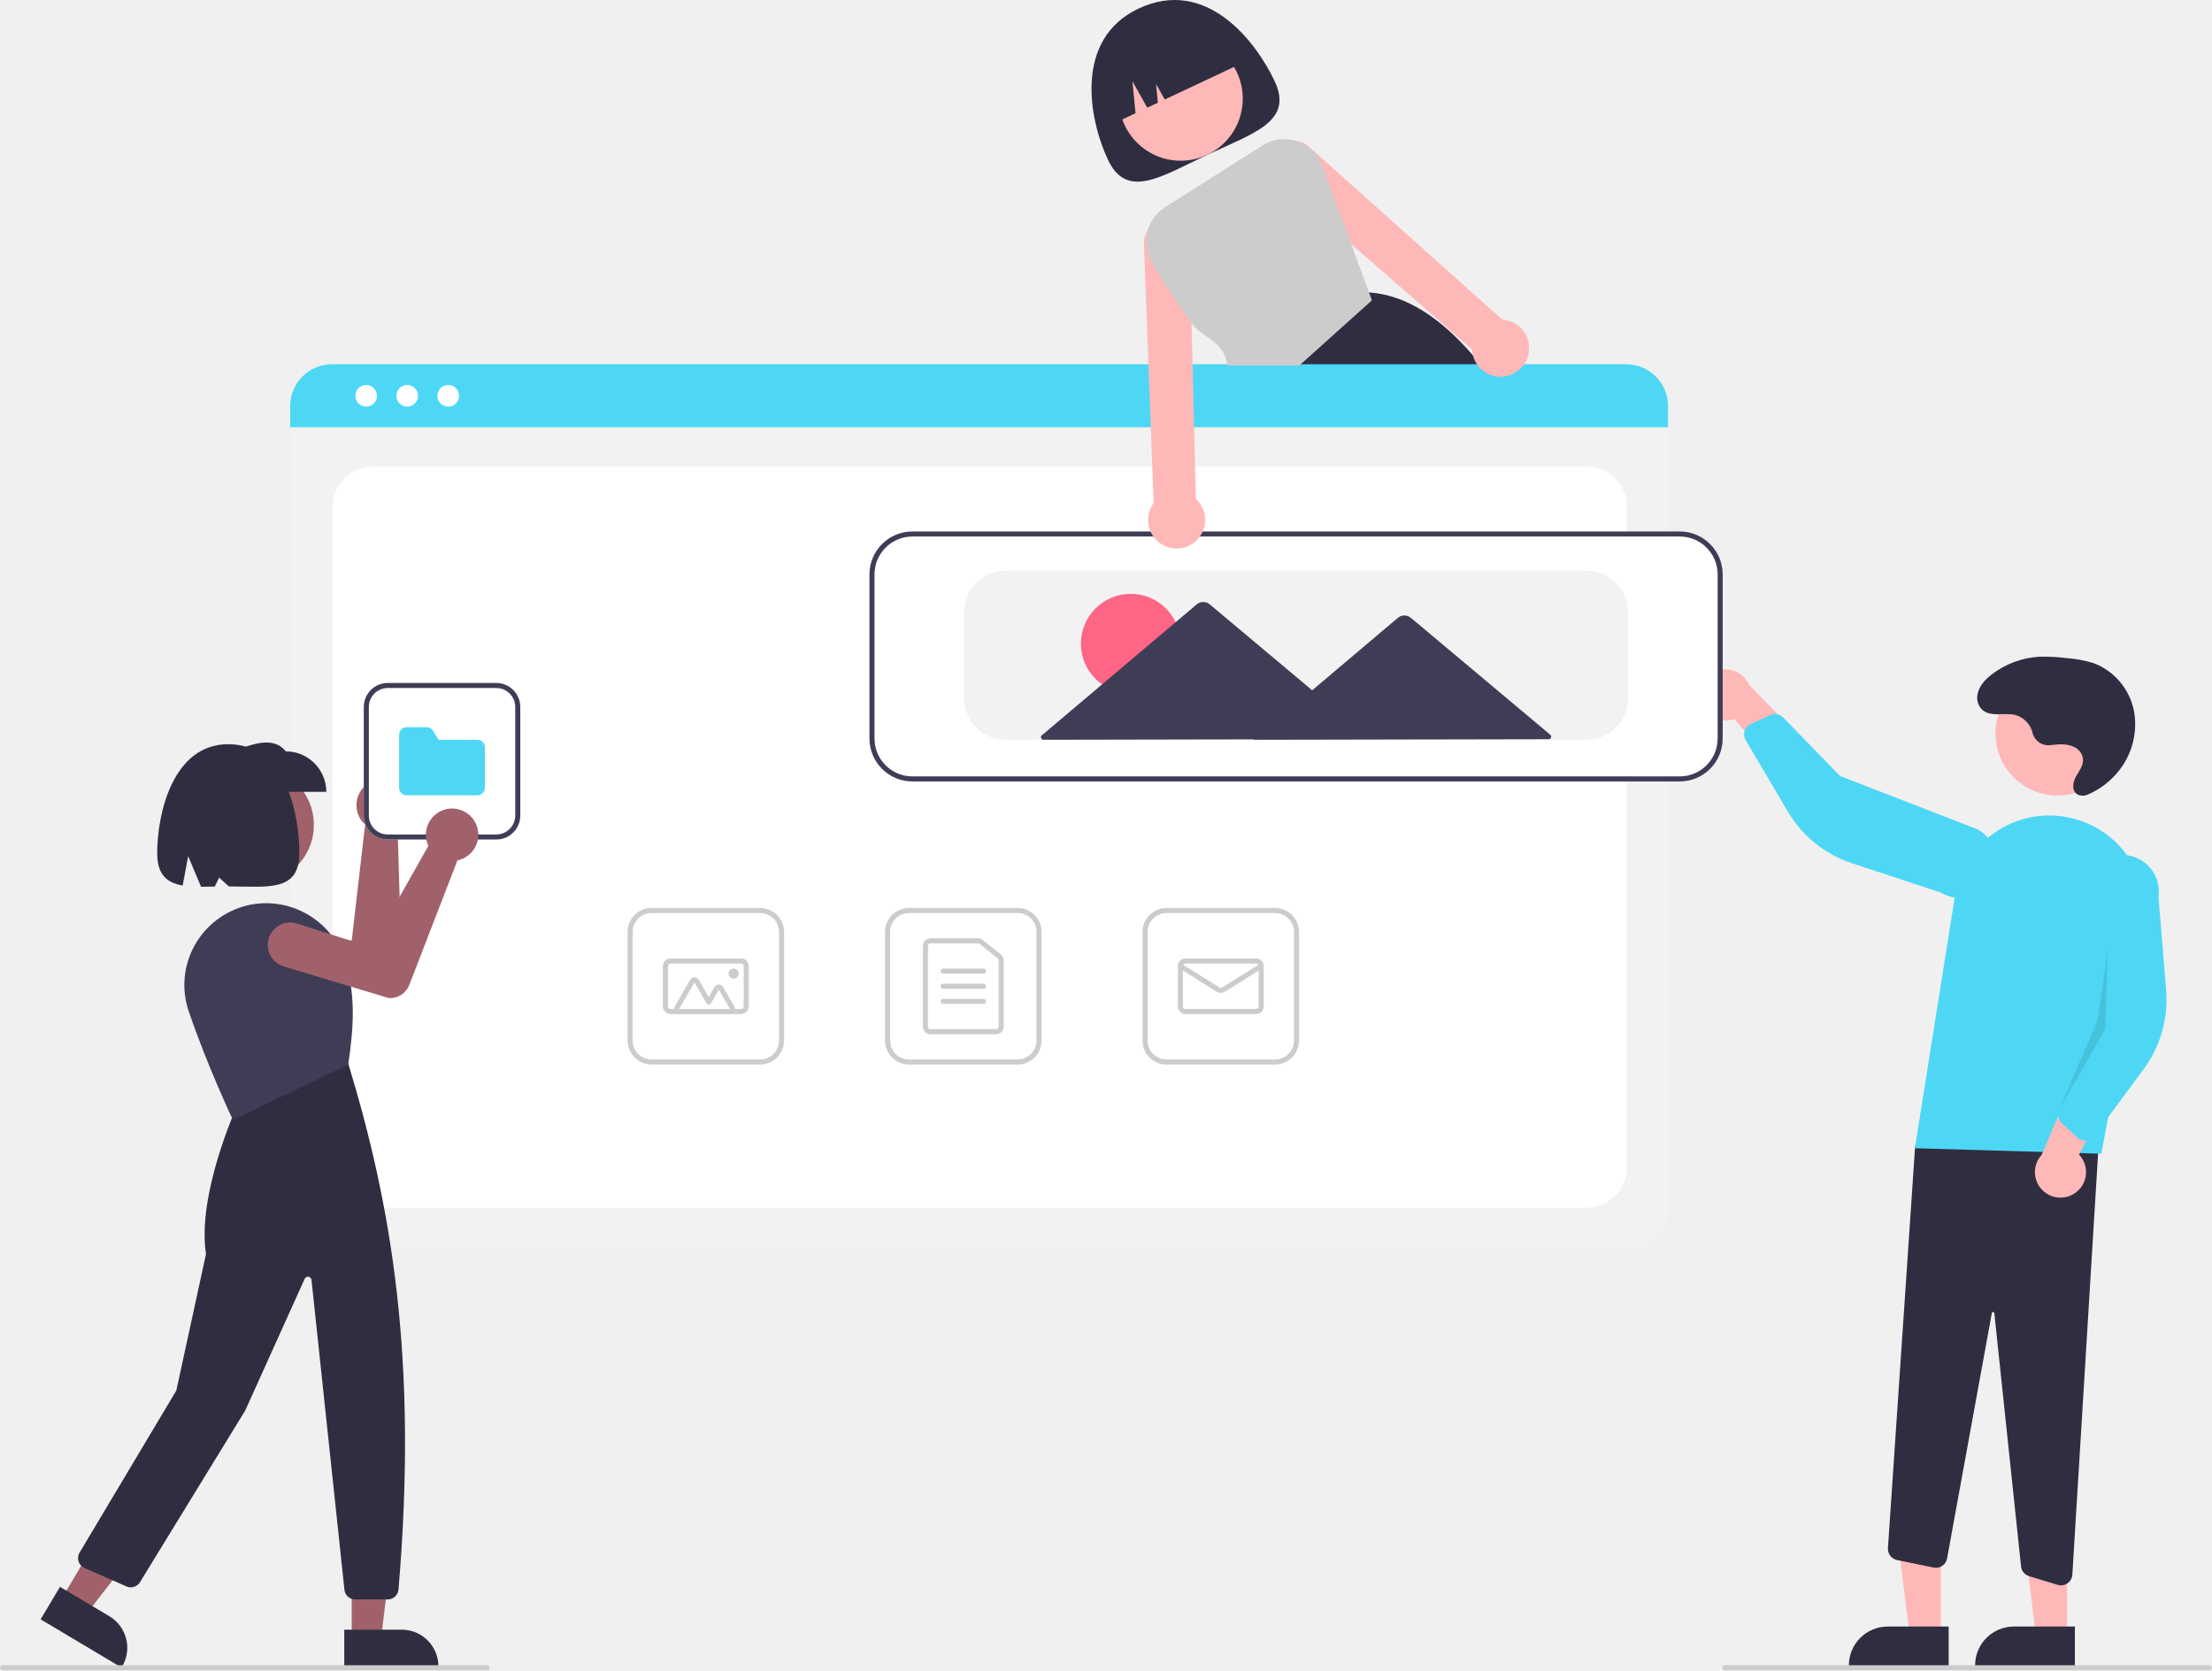
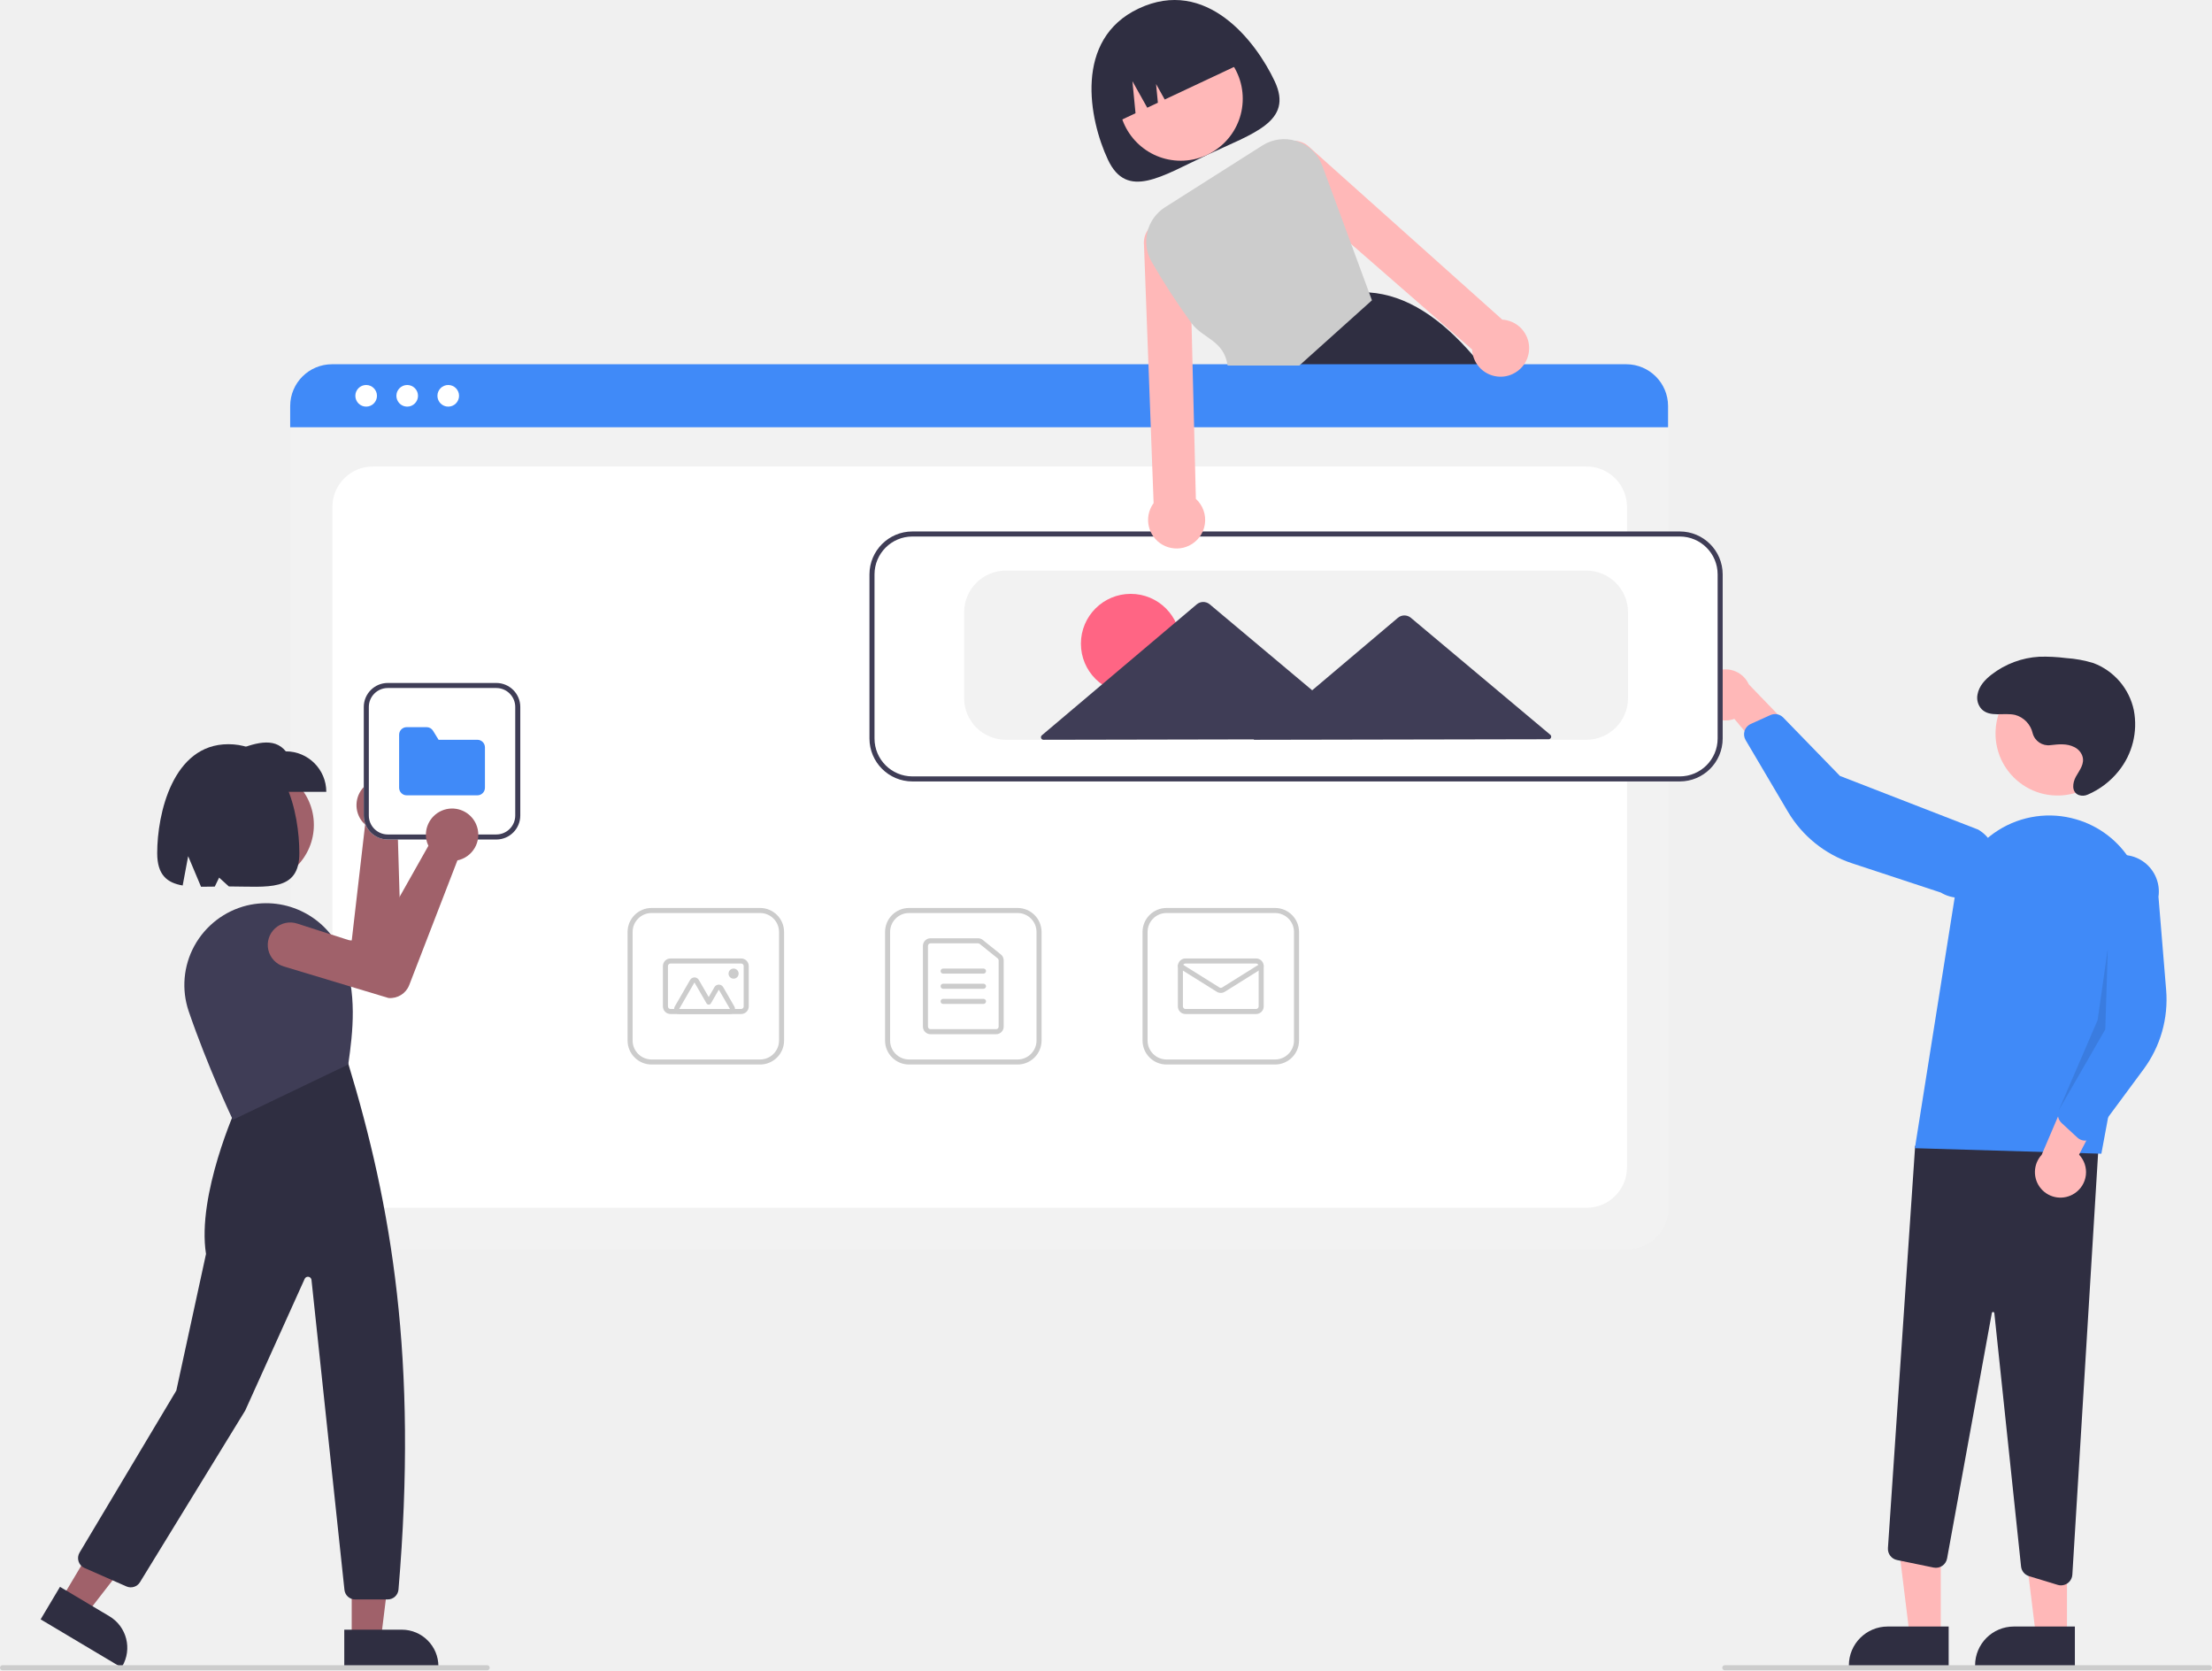
<svg xmlns="http://www.w3.org/2000/svg" id="a27520da-4319-485c-96d7-e776d7397e13" data-name="Layer 1" width="876.272" height="661.473" viewBox="0 0 876.272 661.473">
  <path d="M685.834,138.655c7.516,15.995-8.411,20.526-26.655,29.099s-31.898,17.942-39.414,1.947-13.615-47.743,12.195-59.871C658.66,97.284,678.318,122.659,685.834,138.655Z" transform="translate(-180.8642 -106.4605)" fill="#2f2e41" />
  <circle cx="467.746" cy="39.089" r="24.561" fill="#ffb8b8" />
  <path d="M770.29,254.473c-.85-1.11-1.7-2.2-2.56-3.26q-1.665-2.07-3.35-4.01c-12.73-14.69-26.27-23.94-41.18-24.93h-.02l-.22-.02-29.71,28.96-10.1,9.84.22.54,5.45,13.57h95.49A234.834,234.834,0,0,0,770.29,254.473Z" transform="translate(-180.8642 -106.4605)" fill="#2f2e41" />
  <path d="M621.902,155.438l0,0,8.792-4.131-1.225-12.683,5.879,10.496,4.202-1.975-.714-7.399,3.43,6.123,31.224-14.673,0,0a26,26,0,0,0-34.589-12.474l-4.525,2.126A26,26,0,0,0,621.902,155.438Z" transform="translate(-180.8642 -106.4605)" fill="#2f2e41" />
  <path d="M825.39,601.261H312.552a16.519,16.519,0,0,1-16.5-16.5V276.607a12.102,12.102,0,0,1,12.088-12.088H829.593a12.311,12.311,0,0,1,12.297,12.297V584.761A16.519,16.519,0,0,1,825.39,601.261Z" transform="translate(-180.8642 -106.4605)" fill="#f2f2f2" />
  <path d="M328.552,584.761h480.839a16,16,0,0,0,16-16V307.213a16,16,0,0,0-16-16H328.552a16,16,0,0,0-16,16V568.761A16,16,0,0,0,328.552,584.761Z" transform="translate(-180.8642 -106.4605)" fill="#fff" />
-   <path d="M841.66,275.663H295.82v-8.4a16.574,16.574,0,0,1,16.56-16.55H825.1a16.574,16.574,0,0,1,16.56,16.55Z" transform="translate(-180.8642 -106.4605)" fill="#4ed7f5" />
+   <path d="M841.66,275.663H295.82v-8.4a16.574,16.574,0,0,1,16.56-16.55H825.1a16.574,16.574,0,0,1,16.56,16.55Z" transform="translate(-180.8642 -106.4605)" fill="#408AF8" />
  <circle cx="145.051" cy="156.752" r="4.283" fill="#fff" />
  <circle cx="161.31" cy="156.752" r="4.283" fill="#fff" />
  <circle cx="177.569" cy="156.752" r="4.283" fill="#fff" />
  <path d="M583.974,528.04h-43a9.511,9.511,0,0,1-9.5-9.5v-43a9.511,9.511,0,0,1,9.5-9.5h43a9.511,9.511,0,0,1,9.5,9.5v43A9.511,9.511,0,0,1,583.974,528.04Zm-43-60a7.508,7.508,0,0,0-7.5,7.5v43a7.508,7.508,0,0,0,7.5,7.5h43a7.508,7.508,0,0,0,7.5-7.5v-43a7.508,7.508,0,0,0-7.5-7.5Z" transform="translate(-180.8642 -106.4605)" fill="#ccc" />
  <path d="M575.474,516.04h-26a3.003,3.003,0,0,1-3-3v-32a3.003,3.003,0,0,1,3-3h18.839a3.007,3.007,0,0,1,1.879.662l7.16,5.754a2.984,2.984,0,0,1,1.121,2.338v26.246A3.003,3.003,0,0,1,575.474,516.04Zm-26-36a1.001,1.001,0,0,0-1,1v32a1.001,1.001,0,0,0,1,1h26a1.001,1.001,0,0,0,1-1v-26.246a.995.995,0,0,0-.374-.779l-7.161-5.754a1.002,1.002,0,0,0-.626-.22Z" transform="translate(-180.8642 -106.4605)" fill="#ccc" />
  <path d="M570.474,492.04h-16a1,1,0,0,1,0-2h16a1,1,0,0,1,0,2Z" transform="translate(-180.8642 -106.4605)" fill="#ccc" />
  <path d="M570.474,498.04h-16a1,1,0,0,1,0-2h16a1,1,0,0,1,0,2Z" transform="translate(-180.8642 -106.4605)" fill="#ccc" />
  <path d="M570.474,504.04h-16a1,1,0,0,1,0-2h16a1,1,0,0,1,0,2Z" transform="translate(-180.8642 -106.4605)" fill="#ccc" />
  <path d="M685.974,528.04h-43a9.511,9.511,0,0,1-9.5-9.5v-43a9.511,9.511,0,0,1,9.5-9.5h43a9.511,9.511,0,0,1,9.5,9.5v43A9.511,9.511,0,0,1,685.974,528.04Zm-43-60a7.508,7.508,0,0,0-7.5,7.5v43a7.508,7.508,0,0,0,7.5,7.5h43a7.508,7.508,0,0,0,7.5-7.5v-43a7.508,7.508,0,0,0-7.5-7.5Z" transform="translate(-180.8642 -106.4605)" fill="#ccc" />
  <path d="M678.474,508.04h-28a3.003,3.003,0,0,1-3-3v-16a3.003,3.003,0,0,1,3-3h28a3.003,3.003,0,0,1,3,3v16A3.003,3.003,0,0,1,678.474,508.04Zm-28-20a1.001,1.001,0,0,0-1,1v16a1.001,1.001,0,0,0,1,1h28a1.001,1.001,0,0,0,1-1v-16a1.001,1.001,0,0,0-1-1Z" transform="translate(-180.8642 -106.4605)" fill="#ccc" />
  <path d="M664.474,499.678a3.003,3.003,0,0,1-1.59-.453l-14.94-9.337a1,1,0,0,1,1.061-1.696l14.94,9.337a1.006,1.006,0,0,0,1.06,0l14.939-9.337a1,1,0,0,1,1.061,1.696l-14.939,9.337A3.004,3.004,0,0,1,664.474,499.678Z" transform="translate(-180.8642 -106.4605)" fill="#ccc" />
  <path d="M481.974,528.04h-43a9.511,9.511,0,0,1-9.5-9.5v-43a9.511,9.511,0,0,1,9.5-9.5h43a9.511,9.511,0,0,1,9.5,9.5v43A9.511,9.511,0,0,1,481.974,528.04Zm-43-60a7.508,7.508,0,0,0-7.5,7.5v43a7.508,7.508,0,0,0,7.5,7.5h43a7.508,7.508,0,0,0,7.5-7.5v-43a7.508,7.508,0,0,0-7.5-7.5Z" transform="translate(-180.8642 -106.4605)" fill="#ccc" />
  <path d="M474.474,508.04h-28a3.003,3.003,0,0,1-3-3v-16a3.003,3.003,0,0,1,3-3h28a3.003,3.003,0,0,1,3,3v16A3.003,3.003,0,0,1,474.474,508.04Zm-28-20a1.001,1.001,0,0,0-1,1v16a1.001,1.001,0,0,0,1,1h28a1.001,1.001,0,0,0,1-1v-16a1.001,1.001,0,0,0-1-1Z" transform="translate(-180.8642 -106.4605)" fill="#ccc" />
  <path d="M470.036,508.04h-20.124a2,2,0,0,1-1.732-3l6.062-10.5a2,2,0,0,1,3.464,0l3.915,6.781,2.268-3.929a2,2,0,0,1,3.464,0l4.415,7.647a2,2,0,0,1-1.732,3Zm0-2h0l-4.415-7.647-3.134,5.429a1.0 1,0,0,1-.866.5h0a1.0 1,0,0,1-.866-.5l-4.781-8.281-6.062,10.5Z" transform="translate(-180.8642 -106.4605)" fill="#ccc" />
  <circle cx="290.61" cy="385.579" r="2" fill="#ccc" />
  <polygon points="768.825 648.15 756.565 648.149 750.733 600.861 768.827 600.862 768.825 648.15" fill="#ffb8b8" />
  <path d="M952.816,766.494l-39.531-.001v-.5a15.386,15.386,0,0,1,15.386-15.386h.001l24.144.001Z" transform="translate(-180.8642 -106.4605)" fill="#2f2e41" />
  <polygon points="818.825 648.15 806.565 648.149 800.733 600.861 818.827 600.862 818.825 648.15" fill="#ffb8b8" />
  <path d="M1002.816,766.494l-39.531-.001v-.5a15.386,15.386,0,0,1,15.386-15.386h.001l24.144.001Z" transform="translate(-180.8642 -106.4605)" fill="#2f2e41" />
  <path d="M996.014,734.111l-11.354-3.454a4.493,4.493,0,0,1-3.166-3.833L970.908,626.498a.48.48,0,0,0-.479-.447.469.469,0,0,0-.51.409l-17.731,97.199a4.5,4.5,0,0,1-5.335,3.6L932.342,724.269a4.516,4.516,0,0,1-3.582-4.712l10.785-159.312,73.138-7.892-10.868,177.727a4.505,4.505,0,0,1-4.484,4.228A4.526,4.526,0,0,1,996.014,734.111Z" transform="translate(-180.8642 -106.4605)" fill="#2f2e41" />
  <circle cx="815.08" cy="290.487" r="24.561" fill="#ffb8b8" />
-   <path d="M939.433,561.18l15.858-99.851a37.857,37.857,0,0,1,48.005-30.399h0a37.743,37.743,0,0,1,26.601,43.262l-16.591,89.172Z" transform="translate(-180.8642 -106.4605)" fill="#4ed7f5" />
+   <path d="M939.433,561.18l15.858-99.851a37.857,37.857,0,0,1,48.005-30.399h0a37.743,37.743,0,0,1,26.601,43.262l-16.591,89.172Z" transform="translate(-180.8642 -106.4605)" fill="#408AF8" />
  <path d="M1002.725,579.046a10.056,10.056,0,0,0,1.747-15.32l16.396-31.751-18.465,1.97-12.739,29.849a10.11,10.11,0,0,0,13.061,15.251Z" transform="translate(-180.8642 -106.4605)" fill="#ffb8b8" />
-   <path d="M1006.236,558.126a4.506,4.506,0,0,1-2.426-1.151l-6.273-5.797a4.515,4.515,0,0,1-1.092-5.054l12.537-29.718-1.779-58.72a14.497,14.497,0,1,1,28.727,3.919l3.041,36.912a46.373,46.373,0,0,1-8.938,31.397l-19.552,26.432a4.505,4.505,0,0,1-3.195,1.804A4.455,4.455,0,0,1,1006.236,558.126Z" transform="translate(-180.8642 -106.4605)" fill="#4ed7f5" />
+   <path d="M1006.236,558.126a4.506,4.506,0,0,1-2.426-1.151l-6.273-5.797a4.515,4.515,0,0,1-1.092-5.054l12.537-29.718-1.779-58.72a14.497,14.497,0,1,1,28.727,3.919l3.041,36.912a46.373,46.373,0,0,1-8.938,31.397l-19.552,26.432a4.505,4.505,0,0,1-3.195,1.804A4.455,4.455,0,0,1,1006.236,558.126Z" transform="translate(-180.8642 -106.4605)" fill="#408AF8" />
  <path d="M854.505,383.566a10.056,10.056,0,0,0,13.426,7.582l22.846,27.478,5.385-17.772-22.52-23.369a10.11,10.11,0,0,0-19.137,6.081Z" transform="translate(-180.8642 -106.4605)" fill="#ffb8b8" />
-   <path d="M872.401,394.955a4.506,4.506,0,0,1,2.006-1.786l7.784-3.517a4.515,4.515,0,0,1,5.08.965l22.478,23.132,54.766,21.257a14.497,14.497,0,1,1-14.809,24.926l-35.177-11.592a46.374,46.374,0,0,1-25.427-20.472l-16.717-28.31a4.505,4.505,0,0,1-.415-3.646A4.454,4.454,0,0,1,872.401,394.955Z" transform="translate(-180.8642 -106.4605)" fill="#4ed7f5" />
+   <path d="M872.401,394.955a4.506,4.506,0,0,1,2.006-1.786l7.784-3.517a4.515,4.515,0,0,1,5.08.965l22.478,23.132,54.766,21.257a14.497,14.497,0,1,1-14.809,24.926l-35.177-11.592a46.374,46.374,0,0,1-25.427-20.472l-16.717-28.31a4.505,4.505,0,0,1-.415-3.646A4.454,4.454,0,0,1,872.401,394.955Z" transform="translate(-180.8642 -106.4605)" fill="#408AF8" />
  <polygon points="835.002 375.652 834.002 407.652 815.58 439.663 830.962 403.99 835.002 375.652" opacity="0.1" />
  <path d="M993.13,401.563a6.423,6.423,0,0,1-7.031-4.702,9.764,9.764,0,0,0-6.951-7.274c-4.505-1.029-10.012,1.091-13.314-2.322a6.637,6.637,0,0,1-1.575-5.842c.608-3.317,2.981-5.823,5.563-7.827a34.062,34.062,0,0,1,18.866-7.051,67.677,67.677,0,0,1,10.621.528,47.009,47.009,0,0,1,10.864,1.985,25.576,25.576,0,0,1,16.002,18.68,29.528,29.528,0,0,1-6.057,24.13,31.702,31.702,0,0,1-12.161,9.259,4.744,4.744,0,0,1-3.606.183c-2.957-1.176-2.474-4.839-1.126-7.283,1.443-2.615,3.663-5.146,2.503-8.329a6.302,6.302,0,0,0-3.127-3.366c-2.94-1.499-6.228-1.145-9.389-.78Z" transform="translate(-180.8642 -106.4605)" fill="#2f2e41" />
  <path d="M846.297,415.433h-304a16.519,16.519,0,0,1-16.5-16.5v-65a16.519,16.519,0,0,1,16.5-16.5h304a16.519,16.519,0,0,1,16.5,16.5v65A16.519,16.519,0,0,1,846.297,415.433Z" transform="translate(-180.8642 -106.4605)" fill="#fff" />
  <path d="M846.297,415.933h-304a17.019,17.019,0,0,1-17-17v-65a17.019,17.019,0,0,1,17-17h304a17.019,17.019,0,0,1,17,17v65A17.019,17.019,0,0,1,846.297,415.933Zm-304-97a15.017,15.017,0,0,0-15,15v65a15.017,15.017,0,0,0,15,15h304a15.017,15.017,0,0,0,15-15v-65a15.017,15.017,0,0,0-15-15Z" transform="translate(-180.8642 -106.4605)" fill="#3f3d56" />
  <path d="M809.297,399.433h-230a16.519,16.519,0,0,1-16.5-16.5v-34a16.519,16.519,0,0,1,16.5-16.5h230a16.519,16.519,0,0,1,16.5,16.5v34A16.519,16.519,0,0,1,809.297,399.433Z" transform="translate(-180.8642 -106.4605)" fill="#f2f2f2" />
  <circle cx="447.928" cy="254.915" r="19.732" fill="#ff6584" />
  <path d="M795.004,397.442l-27.853-23.36-27.372-22.956a4,4,0,0,0-5.153.01l-27.283,23.062-6.664,5.633-10.048-8.427-30.537-25.611a4,4,0,0,0-5.152.01l-30.438,25.728-30.917,26.133a1.0 1,0,0,0,.647,1.764l63.387-.122,20.064-.039-.196.166,59.808-.115,57.067-.11A1.0 1,0,0,0,795.004,397.442Z" transform="translate(-180.8642 -106.4605)" fill="#3f3d56" />
  <path d="M1056.136,767.933h-192a1,1,0,0,1,0-2h192a1,1,0,0,1,0,2Z" transform="translate(-180.8642 -106.4605)" fill="#ccc" />
  <path d="M784.92,238.373a11.221,11.221,0,0,0-7.25-5.1,10.301,10.301,0,0,0-1.66-.21l-76.19-68.12a9.015,9.015,0,0,0-5.63-2.69,7.67,7.67,0,0,0-1.27-.04,9.055,9.055,0,0,0-5.96,15.48l29.17,25.43,47.9,41.75a11.916,11.916,0,0,0,.35,2.33,11.266,11.266,0,0,0,9.67,8.37,11.092,11.092,0,0,0,6.05-1,11.407,11.407,0,0,0,3.88-2.97c.11-.13.21-.25.31-.39a11.293,11.293,0,0,0,.63-12.84Z" transform="translate(-180.8642 -106.4605)" fill="#ffb8b8" />
  <path d="M654.6,304.023l-.71-28.86-.6-23.95-.41-16.76-.81-32.67a9.046,9.046,0,0,0-15.71-5.25,6.923,6.923,0,0,0-.75.96,8.936,8.936,0,0,0-1.56,6.05l1.78,47.67.89,23.95,1.14,30.55a12.047,12.047,0,0,0-.89,1.41,11.248,11.248,0,0,0-.71,8.84,11.311,11.311,0,0,0,15.56,6.63,11.301,11.301,0,0,0,2.78-18.57Z" transform="translate(-180.8642 -106.4605)" fill="#ffb8b8" />
  <path d="M723.201,222.273l-7.07-19.15-11.44-31.02a16.006,16.006,0,0,0-9.95-9.68c-.18-.06-.37-.12-.55-.17a15.984,15.984,0,0,0-13.24,1.82l-38.53,24.44a16.093,16.093,0,0,0-5.27,21.75,276.323,276.323,0,0,0,15.73,24.19c4.49,6.11,12.85,6.76,14.3,16.76h28.41l28.76-25.82Z" transform="translate(-180.8642 -106.4605)" fill="#ccc" />
  <circle cx="101.165" cy="326.682" r="23.172" fill="#a0616a" />
  <path d="M338.916,417.193q.343.273.664.578a10.38,10.38,0,0,1-.417,15.484,9.722,9.722,0,0,1-.814.613l1.568,52.945a8.061,8.061,0,0,1-5.545,7.867l-.096.021-42.989,4.578a8.899,8.899,0,1,1-1.722-17.713l30.644-2.699,5.3-45.851a9.876,9.876,0,0,1-.972-.99,10.38,10.38,0,0,1,14.378-14.833Z" transform="translate(-180.8642 -106.4605)" fill="#a0616a" />
  <polygon points="139.328 649.174 150.895 649.174 156.397 604.561 139.326 604.561 139.328 649.174" fill="#a0616a" />
  <path d="M317.242,751.858l22.778-.001h.001a14.516,14.516,0,0,1,14.516,14.516v.472l-37.294.001Z" transform="translate(-180.8642 -106.4605)" fill="#2f2e41" />
  <polygon points="24.366 633.182 34.304 639.099 61.857 603.582 47.189 594.849 24.366 633.182" fill="#a0616a" />
  <path d="M204.627,734.889l19.572,11.653.001 0a14.516,14.516,0,0,1,5.046,19.899l-.241.405L196.96,747.767Z" transform="translate(-180.8642 -106.4605)" fill="#2f2e41" />
  <path d="M334.488,739.877H321.536a4.238,4.238,0,0,1-4.221-3.797L304.258,613.343a1.415,1.415,0,0,0-2.697-.433l-23.555,52.159-41.704,68.003a4.266,4.266,0,0,1-5.329,1.666l-16.66-7.33a4.247,4.247,0,0,1-1.935-6.064l38.337-64.192,11.758-54.085c-3.698-23.455,12.155-58.326,12.316-58.676l.079-.17,43.668-17.068.219.268c17.221,56.514,27.715,117.332,19.967,208.568A4.274,4.274,0,0,1,334.488,739.877Z" transform="translate(-180.8642 -106.4605)" fill="#2f2e41" />
  <path d="M273.107,549.934l-.203-.427c-.097-.205-9.807-20.684-17.292-42.571a32.285,32.285,0,0,1,2.239-25.873,32.637,32.637,0,0,1,20.813-16.004h0A32.677,32.677,0,0,1,316.591,484.627c5.937,14.847,4.045,30.695,2.264,43.157l-.035.25-.227.109Z" transform="translate(-180.8642 -106.4605)" fill="#3f3d56" />
  <path d="M310.124,420.054H273.33V404.015c8.076-3.208,15.978-5.937,20.756,0a16.038,16.038,0,0,1,16.038,16.038Z" transform="translate(-180.8642 -106.4605)" fill="#2f2e41" />
  <path d="M271.293,401.185c-21.996,0-28.153,27.571-28.153,43.126,0,8.674,3.923,11.777,10.088,12.827l2.177-11.611,5.099,12.111c1.732.009,3.551-.025,5.437-.06l1.729-3.56,3.855,3.496c15.441.023,27.921,2.274,27.921-13.203C299.445,428.756,294.046,401.185,271.293,401.185Z" transform="translate(-180.8642 -106.4605)" fill="#2f2e41" />
  <path d="M373.864,767.933h-192a1,1,0,1,1,0-2h192a1,1,0,0,1,0,2Z" transform="translate(-180.8642 -106.4605)" fill="#ccc" />
  <path d="M377.474,438.933h-43a9.511,9.511,0,0,1-9.5-9.5v-43a9.511,9.511,0,0,1,9.5-9.5h43a9.511,9.511,0,0,1,9.5,9.5v43A9.511,9.511,0,0,1,377.474,438.933Z" transform="translate(-180.8642 -106.4605)" fill="#fff" />
  <path d="M377.474,438.933h-43a9.511,9.511,0,0,1-9.5-9.5v-43a9.511,9.511,0,0,1,9.5-9.5h43a9.511,9.511,0,0,1,9.5,9.5v43A9.511,9.511,0,0,1,377.474,438.933Zm-43-60a7.508,7.508,0,0,0-7.5,7.5v43a7.508,7.508,0,0,0,7.5,7.5h43a7.508,7.508,0,0,0,7.5-7.5v-43a7.508,7.508,0,0,0-7.5-7.5Z" transform="translate(-180.8642 -106.4605)" fill="#3f3d56" />
-   <path d="M369.974,421.433h-28a3.003,3.003,0,0,1-3-3v-21a3.003,3.003,0,0,1,3-3h7.882a2.981,2.981,0,0,1,2.555,1.427l2.198,3.573h15.364a3.003,3.003,0,0,1,3,3v16A3.003,3.003,0,0,1,369.974,421.433Z" transform="translate(-180.8642 -106.4605)" fill="#4ed7f5" />
+   <path d="M369.974,421.433h-28a3.003,3.003,0,0,1-3-3v-21a3.003,3.003,0,0,1,3-3h7.882a2.981,2.981,0,0,1,2.555,1.427l2.198,3.573h15.364a3.003,3.003,0,0,1,3,3v16A3.003,3.003,0,0,1,369.974,421.433Z" transform="translate(-180.8642 -106.4605)" fill="#408AF8" />
  <path d="M369.064,432.042q.21.384.388.79a10.38,10.38,0,0,1-6.393,14.109,9.72,9.72,0,0,1-.988.25l-19.099,49.405a8.061,8.061,0,0,1-8.163,5.099l-.096-.018-41.397-12.462a8.899,8.899,0,1,1,5.286-16.993l29.29,9.404,22.676-40.202a9.876,9.876,0,0,1-.511-1.289,10.38,10.38,0,0,1,19.007-8.091Z" transform="translate(-180.8642 -106.4605)" fill="#a0616a" />
</svg>
